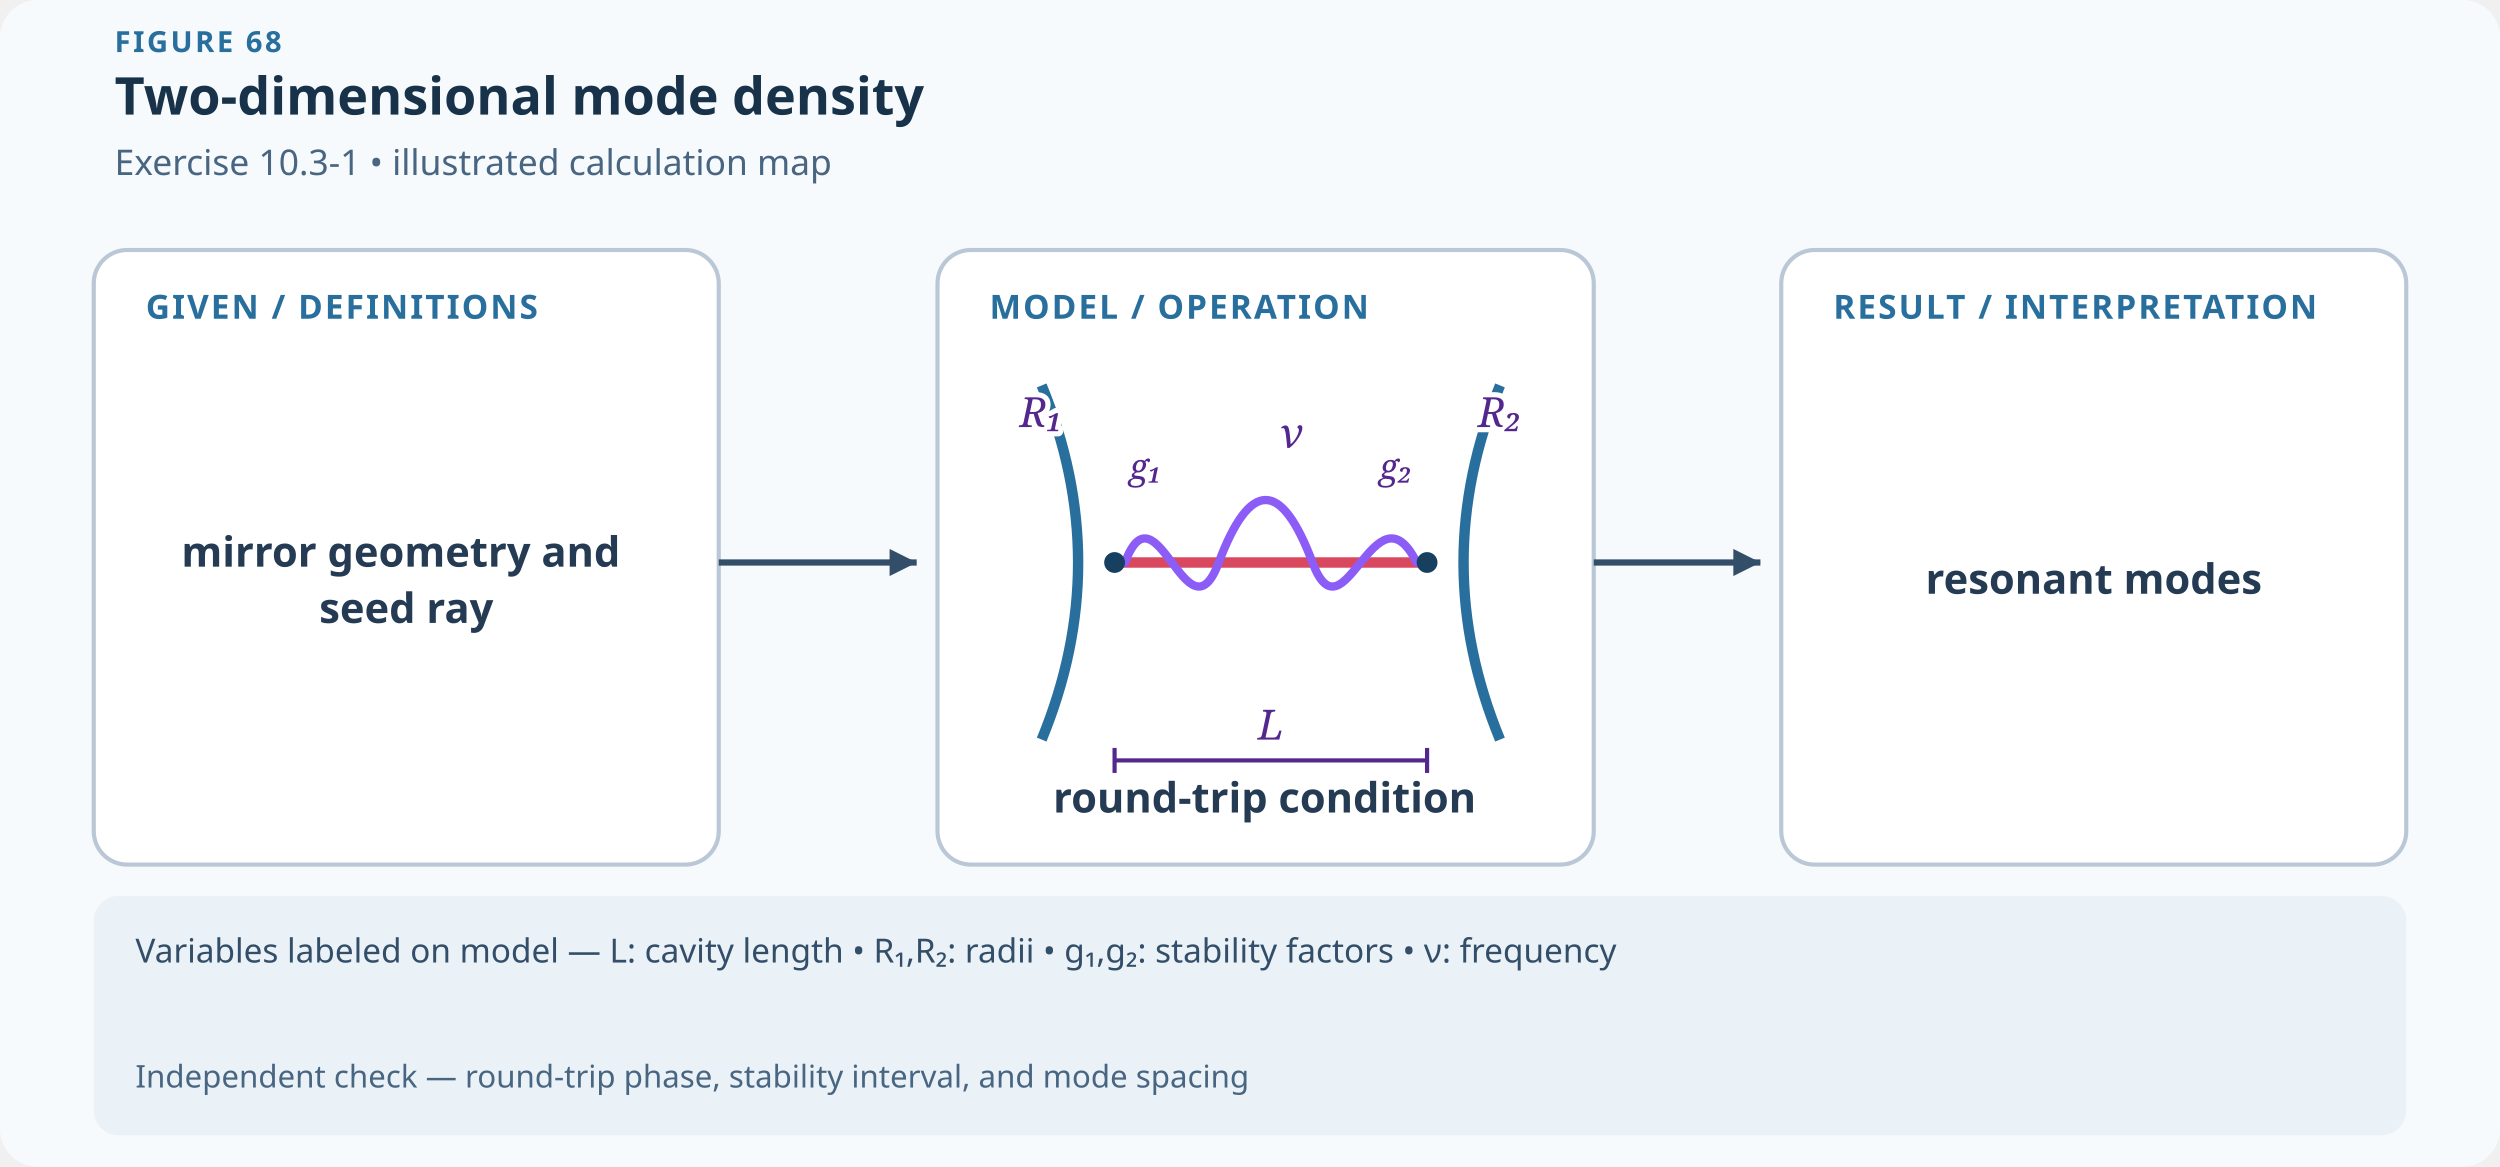
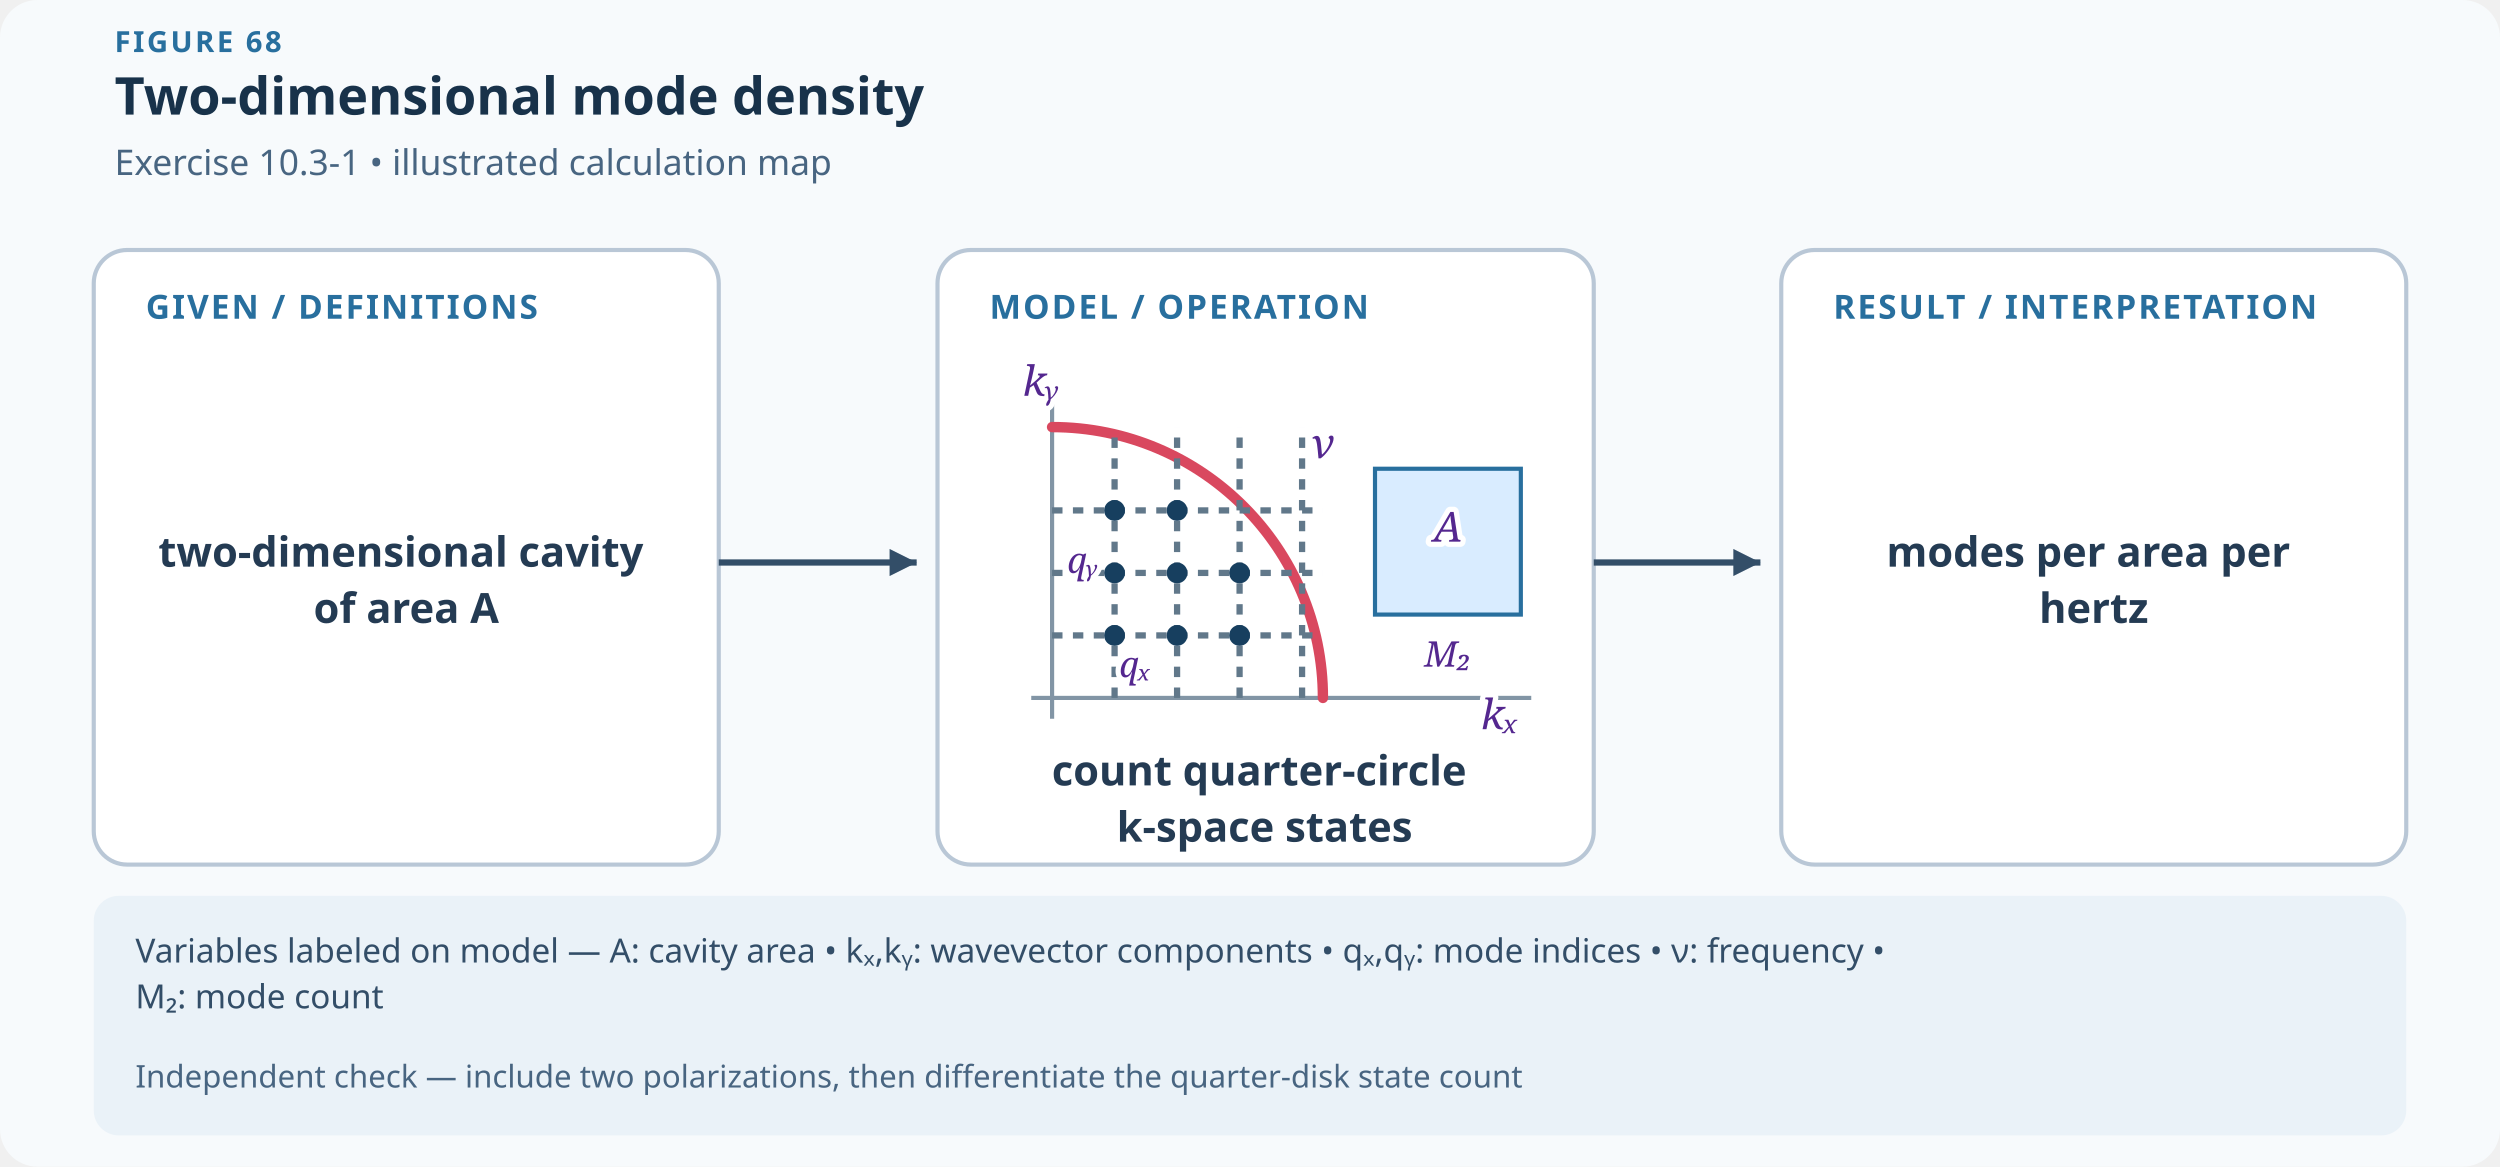
- <svg xmlns="http://www.w3.org/2000/svg" width="1200" height="560" viewBox="0 0 1200 560" role="img" aria-labelledby="title desc" data-category="resonator" data-figure="68">
+ <svg xmlns="http://www.w3.org/2000/svg" width="1200" height="560" viewBox="0 0 1200 560" role="img" aria-labelledby="title desc" data-category="mode_density_2d" data-figure="68">
  <defs>
    <style>
      .bg{fill:#f7fafc}.card{fill:#fff;stroke:#b9c7d6;stroke-width:2}.band{fill:#eaf2f8}.figureid{font:700 14px sans-serif;fill:#286f9e;letter-spacing:1.2px}.head{font:700 25px sans-serif;fill:#18324a}.sub{font:17px sans-serif;fill:#486581}.tag{font:700 16px sans-serif;fill:#286f9e;letter-spacing:1px}.label{font:700 20px sans-serif;fill:#243b53;text-anchor:middle}.legend{font:16px sans-serif;fill:#334e68}.check{font:15px sans-serif;fill:#486581}.accent{fill:none;stroke:#d9485f;stroke-width:5;stroke-linecap:round;stroke-linejoin:round}.accent2{fill:none;stroke:#8b5cf6;stroke-width:4;stroke-linecap:round;stroke-linejoin:round}.optic{fill:none;stroke:#286f9e;stroke-width:5}.thin{fill:none;stroke:#61788a;stroke-width:3}.axis{fill:none;stroke:#8295a5;stroke-width:2}.point{fill:#173f5f}.iconbox{fill:#edf7ff;stroke:#286f9e;stroke-width:3}.opticfill{fill:#286f9e}.layer1{fill:#d9ecff;stroke:#286f9e;stroke-width:2}.layer2{fill:#e7f7ee;stroke:#2b7a78;stroke-width:2}.icontext{font:italic 22px serif;fill:#6d28d9}.var{font:italic 20px serif;fill:#54278f;text-anchor:middle;paint-order:stroke;stroke:#fff;stroke-width:5px;stroke-linejoin:round}.smallvar{font-size:17px}.annotation{font:14px sans-serif;fill:#486581;text-anchor:middle;paint-order:stroke;stroke:#fff;stroke-width:4px}.callout{fill:none;stroke:#54278f;stroke-width:2}.tick{fill:none;stroke:#54278f;stroke-width:2}.flow{stroke:#334e68;stroke-width:3;marker-end:url(#arrow)}
    </style>
    <marker id="arrow" markerUnits="userSpaceOnUse" markerWidth="13" markerHeight="13" refX="13" refY="6.5" orient="auto">
      <path d="M0,0 L13,6.5 L0,13 Z" fill="#334e68" />
    </marker>
  </defs>
  <rect class="bg" width="1200" height="560" rx="18" />
  <text class="figureid" x="55" y="25">FIGURE 68</text>
  <text class="head" x="55" y="55">Two-dimensional mode density</text>
  <text class="sub" x="55" y="84">Exercise 10.3-1 • illustrated calculation map</text>
  <rect class="card" x="45" y="120" width="300" height="295" rx="16" />
  <rect class="card" x="450" y="120" width="315" height="295" rx="16" />
  <rect class="card" x="855" y="120" width="300" height="295" rx="16" />
  <text class="tag" x="70" y="153">GIVEN / DEFINITIONS</text>
  <text class="tag" x="475" y="153">MODEL / OPERATION</text>
  <text class="tag" x="880" y="153">RESULT / INTERPRETATION</text>
  <text class="label" x="195">
-     <tspan x="195" y="272">mirror geometry and</tspan>
-     <tspan x="195" y="299">seed ray</tspan>
+     <tspan x="195" y="272">two-dimensional cavity</tspan>
+     <tspan x="195" y="299">of area A</tspan>
  </text>
  <text class="label" x="607">
-     <tspan x="607" y="390">round-trip condition</tspan>
+     <tspan x="607" y="377">count quarter-circle</tspan>
+     <tspan x="607" y="404">k-space states</tspan>
  </text>
  <text class="label" x="1005">
-     <tspan x="1005" y="285">resonant modes</tspan>
+     <tspan x="1005" y="272">modes per area per</tspan>
+     <tspan x="1005" y="299">hertz</tspan>
  </text>
  <line class="flow" x1="345" y1="270" x2="440" y2="270" />
  <line class="flow" x1="765" y1="270" x2="845" y2="270" />
-   <path class="optic" d="M500 185 Q535 270 500 355 M720 185 Q685 270 720 355" />
-   <path class="accent" d="M535 270 H685" />
-   <path class="accent2" d="M540 270 C555 230 570 310 585 270 S615 230 630 270 S660 230 680 270" />
-   <circle class="point" cx="535" cy="270" r="5" />
-   <circle class="point" cx="685" cy="270" r="5" />
+   <path class="axis" d="M505 345 V190 M495 335 H735" />
+   <path class="accent" d="M505 205 A130 130 0 0 1 635 335" />
+   <path class="thin" stroke-dasharray="5 5" d="M505 305 H635 M535 335 V205 M505 275 H635 M565 335 V205 M505 245 H635 M595 335 V205 M625 335 V205" />
+   <circle class="point" cx="535" cy="305" r="5" />
+   <circle class="point" cx="565" cy="305" r="5" />
+   <circle class="point" cx="595" cy="305" r="5" />
+   <circle class="point" cx="535" cy="275" r="5" />
+   <circle class="point" cx="565" cy="275" r="5" />
+   <circle class="point" cx="595" cy="275" r="5" />
+   <circle class="point" cx="535" cy="245" r="5" />
+   <circle class="point" cx="565" cy="245" r="5" />
+   <rect class="layer1" x="660" y="225" width="70" height="70" />
  <g id="variable-labels">
-     <line class="callout" x1="535" y1="365" x2="685" y2="365" />
-     <path class="tick" d="M535 359 V371 M685 359 V371" />
-     <text class="var" x="610" y="355">L</text>
-     <text class="var" x="500" y="205">R₁</text>
-     <text class="var" x="720" y="205">R₂</text>
-     <text class="var smallvar" x="550" y="230">g₁</text>
-     <text class="var smallvar" x="670" y="230">g₂</text>
-     <text class="var" x="620" y="215">ν</text>
+     <text class="var" x="500" y="190">kᵧ</text>
+     <text class="var" x="720" y="350">kₓ</text>
+     <text class="var smallvar" x="545" y="325">qₓ</text>
+     <text class="var smallvar" x="520" y="275">qᵧ</text>
+     <text class="var" x="635" y="220">ν</text>
+     <text class="var" x="695" y="260">A</text>
+     <text class="var smallvar" x="695" y="320">M₂</text>
  </g>
  <rect class="band" x="45" y="430" width="1110" height="115" rx="12" />
  <text class="legend" x="65">
-     <tspan x="65" y="462">Variables labeled on model — L: cavity length • R₁,R₂: radii • g₁,g₂: stability factors • ν: frequency</tspan>
+     <tspan x="65" y="462">Variables labeled on model — A: cavity area • kₓ,kᵧ: wavevector components • qₓ,qᵧ: mode indices • ν: frequency •</tspan>
+     <tspan x="65" y="484">M₂: mode count</tspan>
  </text>
  <text class="check" x="65">
-     <tspan x="65" y="522">Independent check — round-trip phase, stability interval, and mode spacing</tspan>
+     <tspan x="65" y="522">Independent check — include two polarizations, then differentiate the quarter-disk state count</tspan>
  </text>
</svg>
